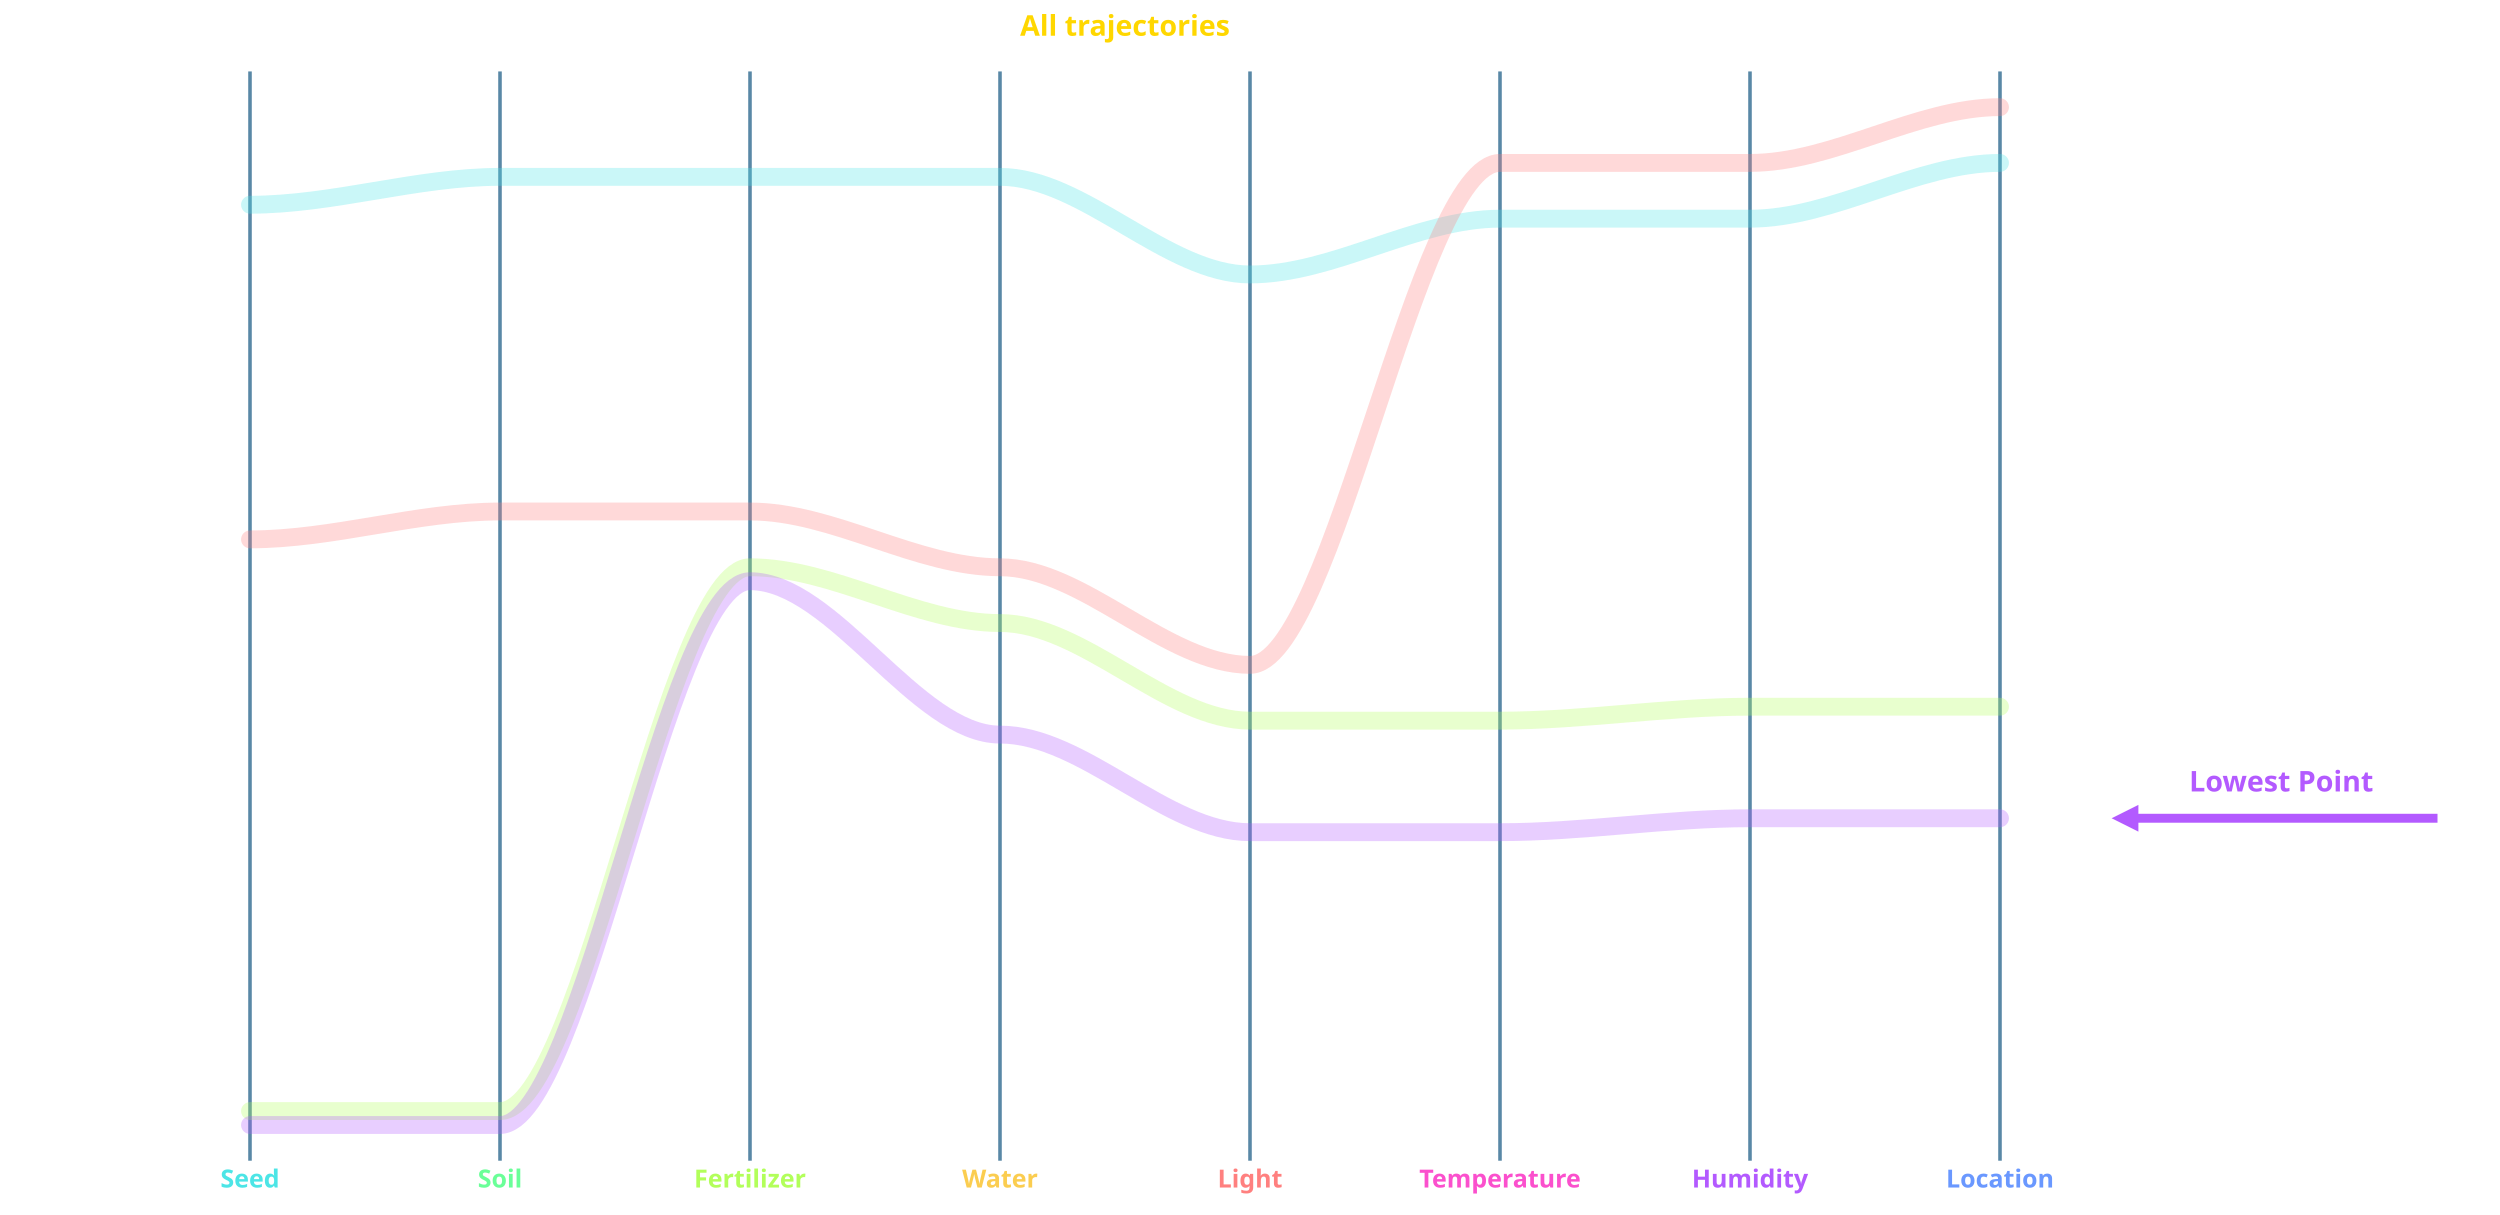
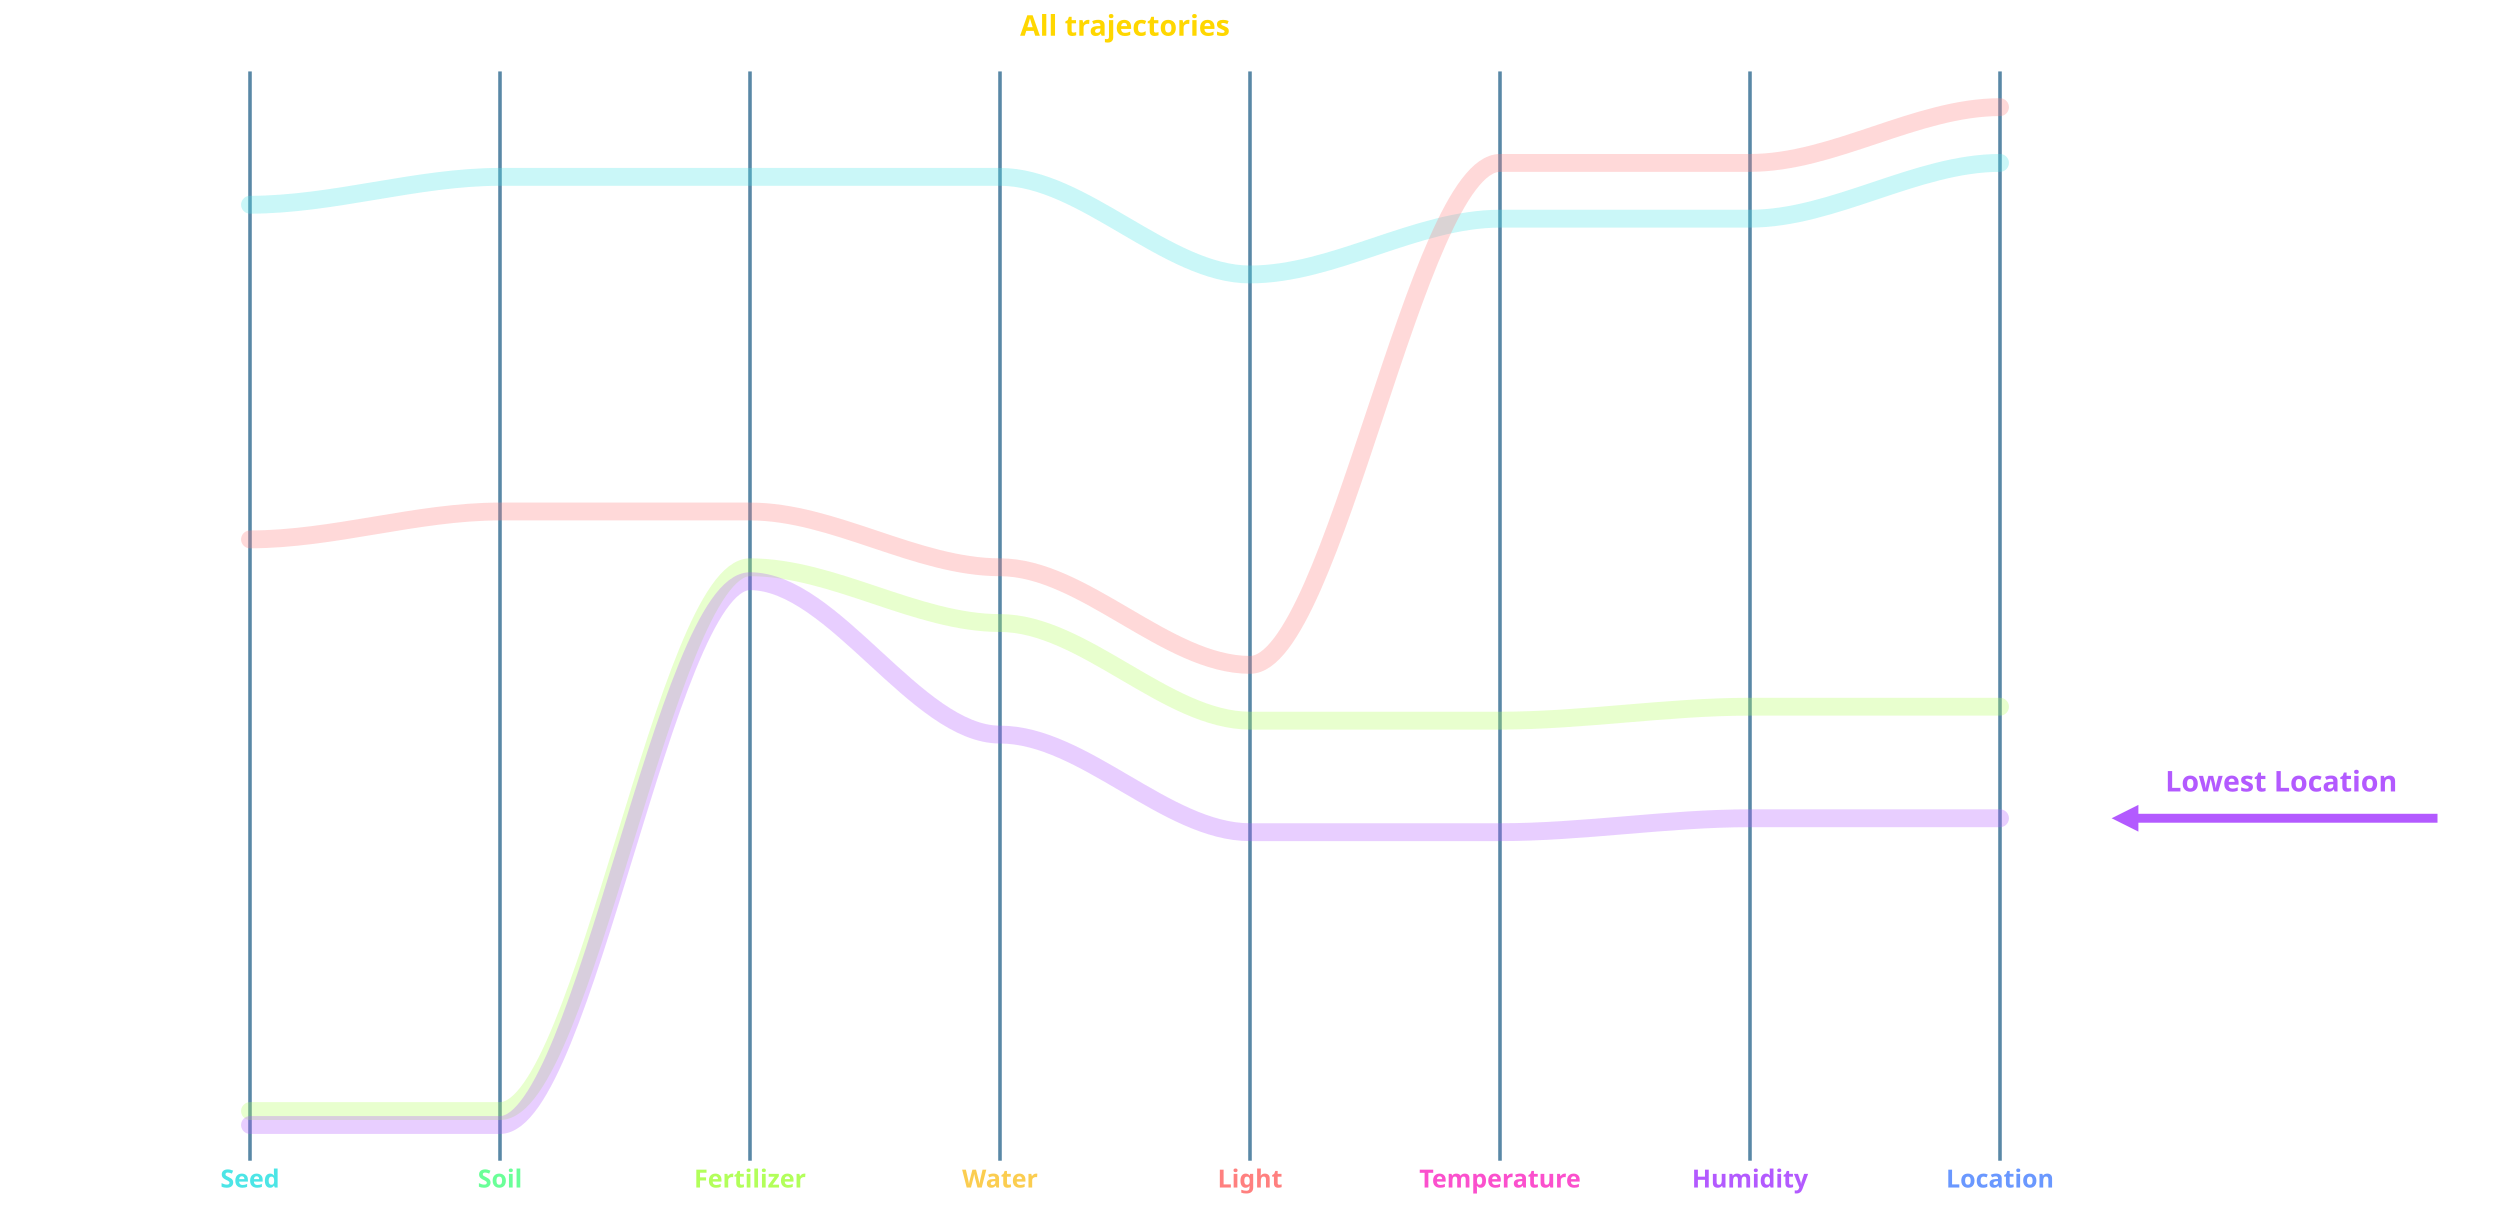
<svg xmlns="http://www.w3.org/2000/svg" baseProfile="full" height="680" version="1.1" width="1400">
  <defs>
    <style type="text/css">.curve_00{stroke:#4ce5e6;opacity:0.3;}
.curve_00:hover{opacity:1;}</style>
    <style type="text/css">.curve_01{stroke:#b2ff5a;opacity:0.3;}
.curve_01:hover{opacity:1;}</style>
    <style type="text/css">.curve_02{stroke:#ff807f;opacity:0.3;}
.curve_02:hover{opacity:1;}</style>
    <style type="text/css">.curve_03{stroke:#b35aff;opacity:0.3;}
.curve_03:hover{opacity:1;}</style>
    <marker id="arrowhead" markerHeight="3" markerWidth="3" orient="auto" refX="5" refY="5" viewBox="0 0 10 10">
      <path d="M 0 0 L 10 5 L 0 10 Z" fill="#b35aff" stroke-width="0" />
    </marker>
  </defs>
  <text fill="#FFD700" font-family="Fira Code" font-size="16px" font-weight="bold" text-anchor="middle" x="630.0" y="20.0">All trajectories</text>
  <g>
    <text fill="#4ce5e6" font-family="Fira Code" font-size="14px" font-weight="bold" text-anchor="middle" x="140.0" y="665.0">Seed</text>
    <text fill="#6aff98" font-family="Fira Code" font-size="14px" font-weight="bold" text-anchor="middle" x="280.0" y="665.0">Soil</text>
    <text fill="#b2ff5a" font-family="Fira Code" font-size="14px" font-weight="bold" text-anchor="middle" x="420.0" y="665.0">Fertilizer</text>
    <text fill="#fbcd50" font-family="Fira Code" font-size="14px" font-weight="bold" text-anchor="middle" x="560.0" y="665.0">Water</text>
    <text fill="#ff807f" font-family="Fira Code" font-size="14px" font-weight="bold" text-anchor="middle" x="700.0" y="665.0">Light</text>
    <text fill="#fb50cd" font-family="Fira Code" font-size="14px" font-weight="bold" text-anchor="middle" x="840.0" y="665.0">Temperature</text>
    <text fill="#b35aff" font-family="Fira Code" font-size="14px" font-weight="bold" text-anchor="middle" x="980.0" y="665.0">Humidity</text>
    <text fill="#6a98ff" font-family="Fira Code" font-size="14px" font-weight="bold" text-anchor="middle" x="1120.0" y="665.0">Location</text>
  </g>
  <g id="grid" stroke="#5988a6" stroke-width="2">
    <line x1="140.0" x2="140.0" y1="40" y2="650" />
    <line x1="280.0" x2="280.0" y1="40" y2="650" />
    <line x1="420.0" x2="420.0" y1="40" y2="650" />
    <line x1="560.0" x2="560.0" y1="40" y2="650" />
    <line x1="700.0" x2="700.0" y1="40" y2="650" />
    <line x1="840.0" x2="840.0" y1="40" y2="650" />
    <line x1="980.0" x2="980.0" y1="40" y2="650" />
    <line x1="1120.0" x2="1120.0" y1="40" y2="650" />
  </g>
  <g class="curve_00">
    <path d="M 140.0 114.658 C 186.667 114.658 233.333 99.041 280.0 99.041 C 326.667 99.041 373.333 99.041 420.0 99.041 C 466.667 99.041 513.333 99.041 560.0 99.041 C 606.667 99.041 653.333 153.699 700.0 153.699 C 746.667 153.699 793.333 122.466 840.0 122.466 C 886.667 122.466 933.333 122.466 980.0 122.466 C 1026.667 122.466 1073.333 91.233 1120.0 91.233" fill="none" stroke="#4ce5e6" stroke-linecap="round" stroke-width="10" />
  </g>
  <g class="curve_01">
    <path d="M 140.0 622.192 C 186.667 622.192 233.333 622.192 280.0 622.192 C 326.667 622.192 373.333 317.671 420.0 317.671 C 466.667 317.671 513.333 348.904 560.0 348.904 C 606.667 348.904 653.333 403.562 700.0 403.562 C 746.667 403.562 793.333 403.562 840.0 403.562 C 886.667 403.562 933.333 395.753 980.0 395.753 C 1026.667 395.753 1073.333 395.753 1120.0 395.753" fill="none" stroke="#b2ff5a" stroke-linecap="round" stroke-width="10" />
  </g>
  <g class="curve_02">
    <path d="M 140.0 302.055 C 186.667 302.055 233.333 286.438 280.0 286.438 C 326.667 286.438 373.333 286.438 420.0 286.438 C 466.667 286.438 513.333 317.671 560.0 317.671 C 606.667 317.671 653.333 372.329 700.0 372.329 C 746.667 372.329 793.333 91.233 840.0 91.233 C 886.667 91.233 933.333 91.233 980.0 91.233 C 1026.667 91.233 1073.333 60.0 1120.0 60.0" fill="none" stroke="#ff807f" stroke-linecap="round" stroke-width="10" />
  </g>
  <g class="curve_03">
    <path d="M 140.0 630.0 C 186.667 630.0 233.333 630.0 280.0 630.0 C 326.667 630.0 373.333 325.479 420.0 325.479 C 466.667 325.479 513.333 411.37 560.0 411.37 C 606.667 411.37 653.333 466.027 700.0 466.027 C 746.667 466.027 793.333 466.027 840.0 466.027 C 886.667 466.027 933.333 458.219 980.0 458.219 C 1026.667 458.219 1073.333 458.219 1120.0 458.219" fill="none" stroke="#b35aff" stroke-linecap="round" stroke-width="10" />
  </g>
  <g>
    <line marker-end="url(#arrowhead)" stroke="#b35aff" stroke-width="5" x1="1365.0" x2="1190.0" y1="458.219" y2="458.219" />
-     <text fill="#b35aff" font-family="Fira Code" font-size="16px" font-weight="bold" text-anchor="middle" x="1277.5" y="443.219">Lowest Point</text>
+     <text fill="#b35aff" font-family="Fira Code" font-size="16px" font-weight="bold" text-anchor="middle" x="1277.5" y="443.219">Lowest Location</text>
  </g>
</svg>
